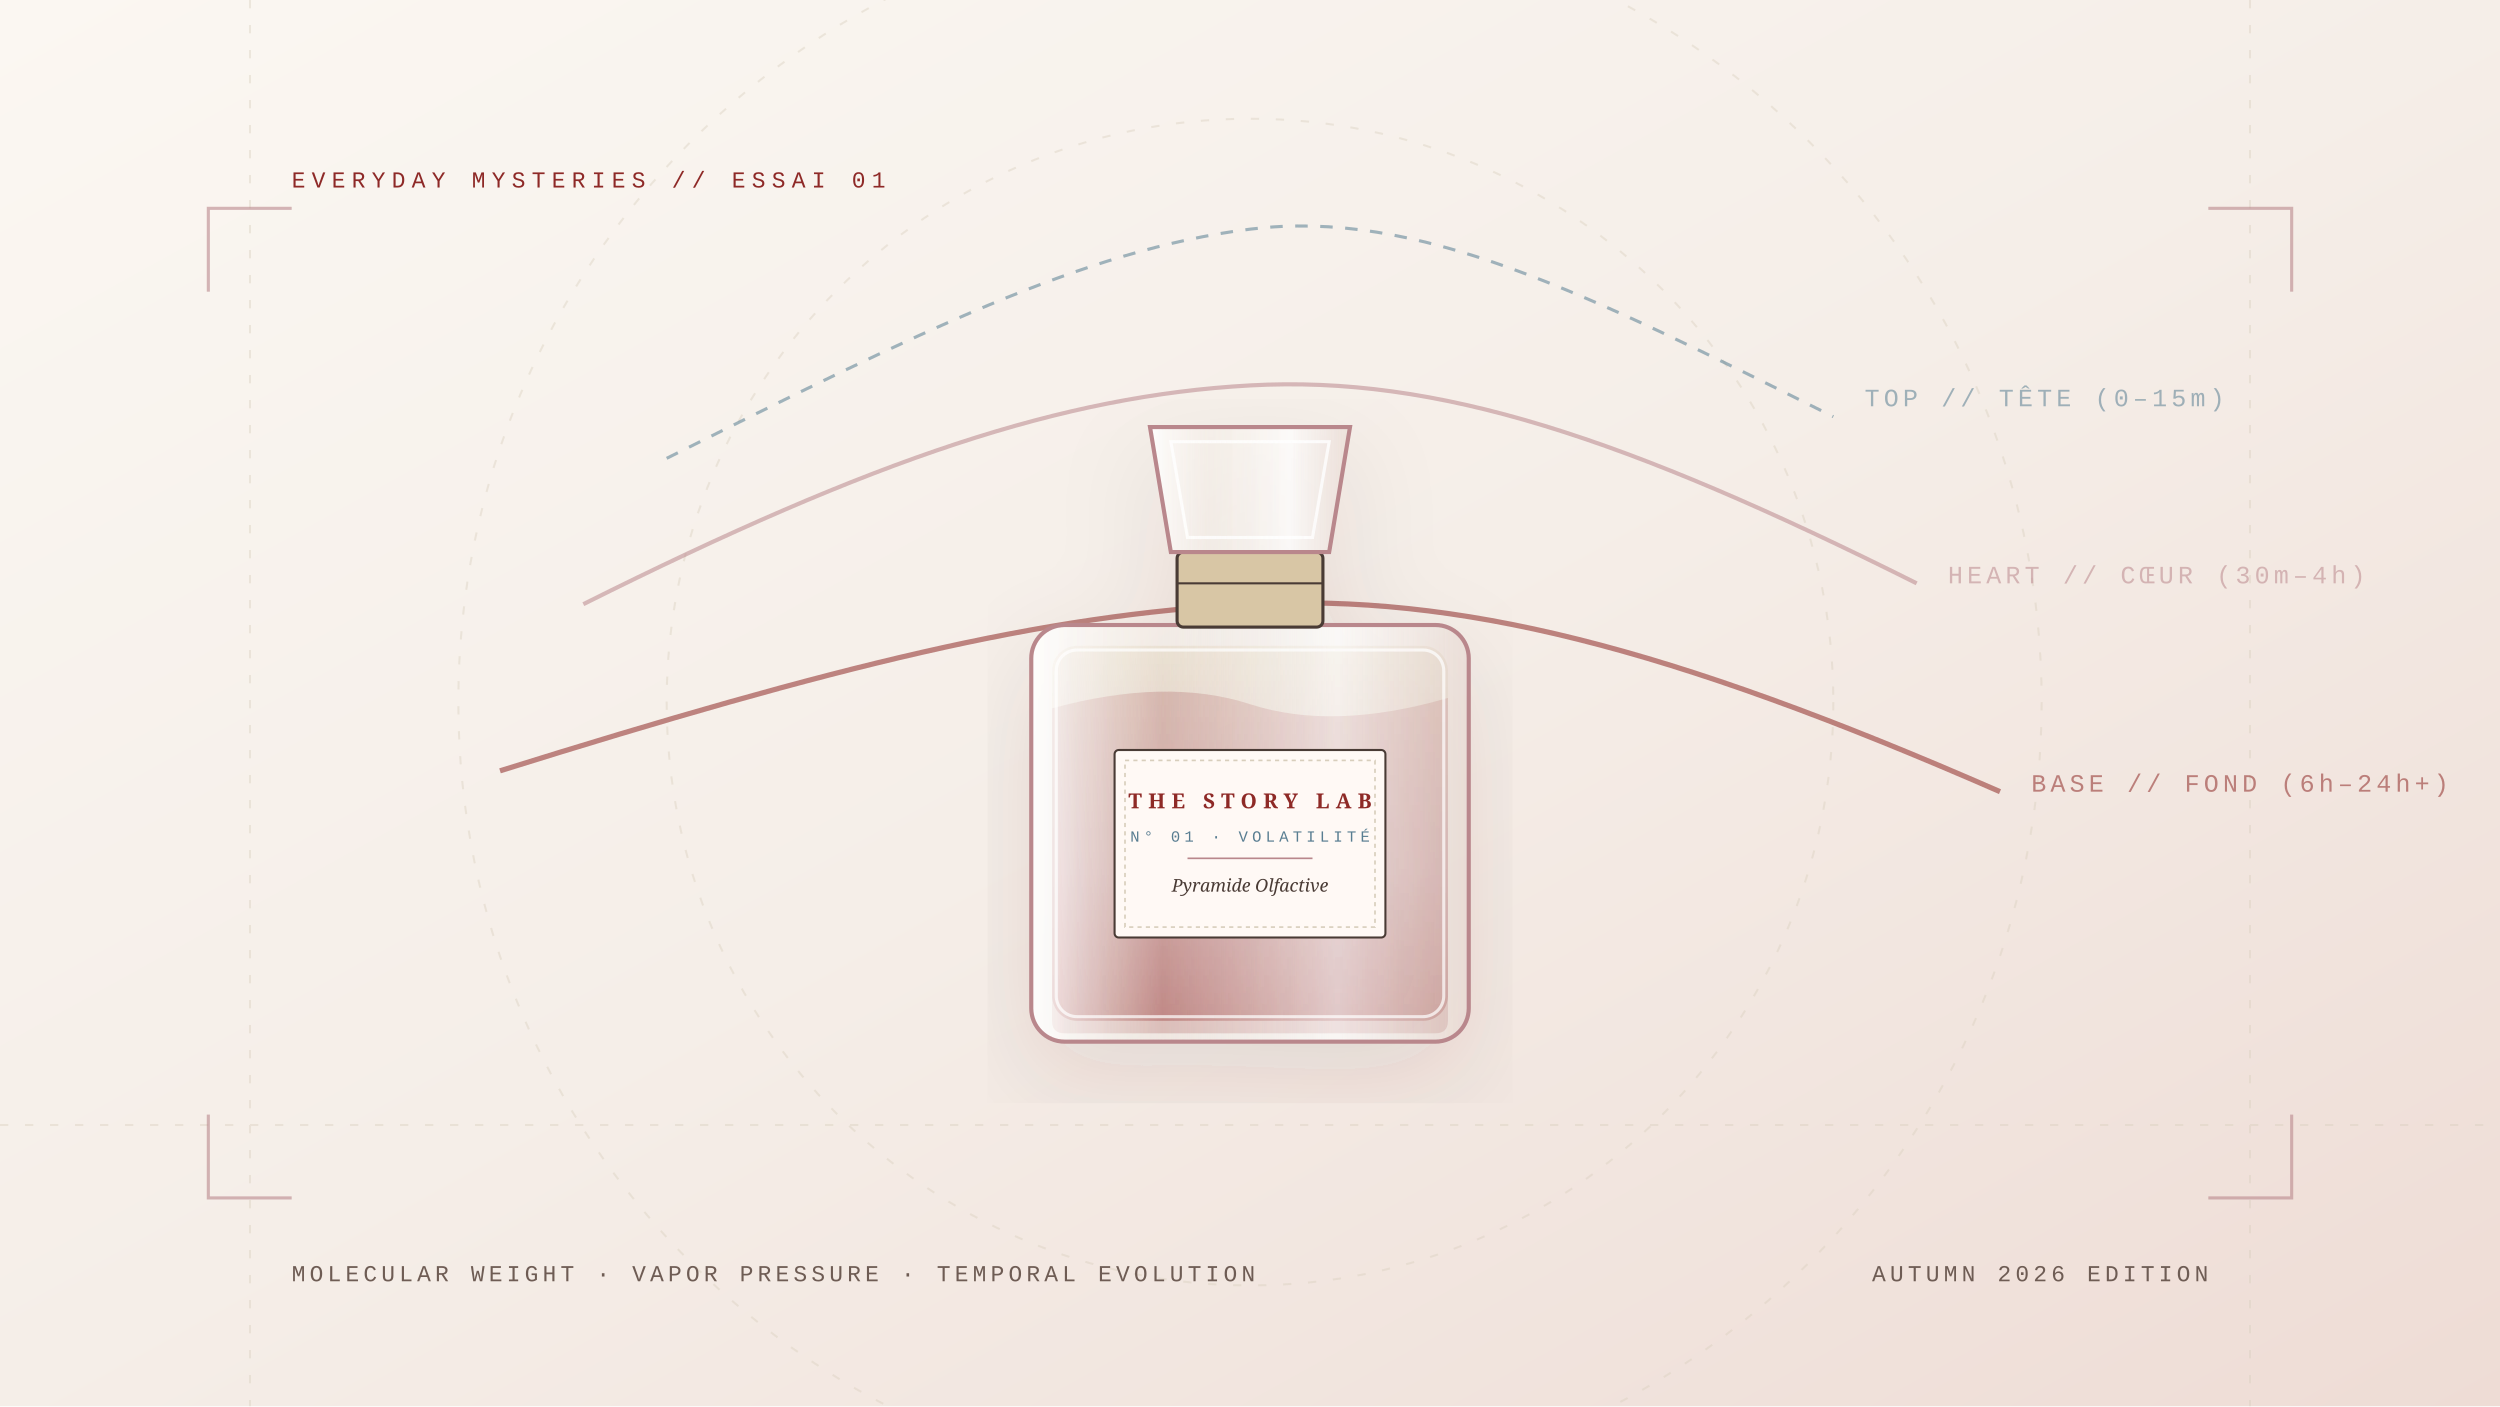
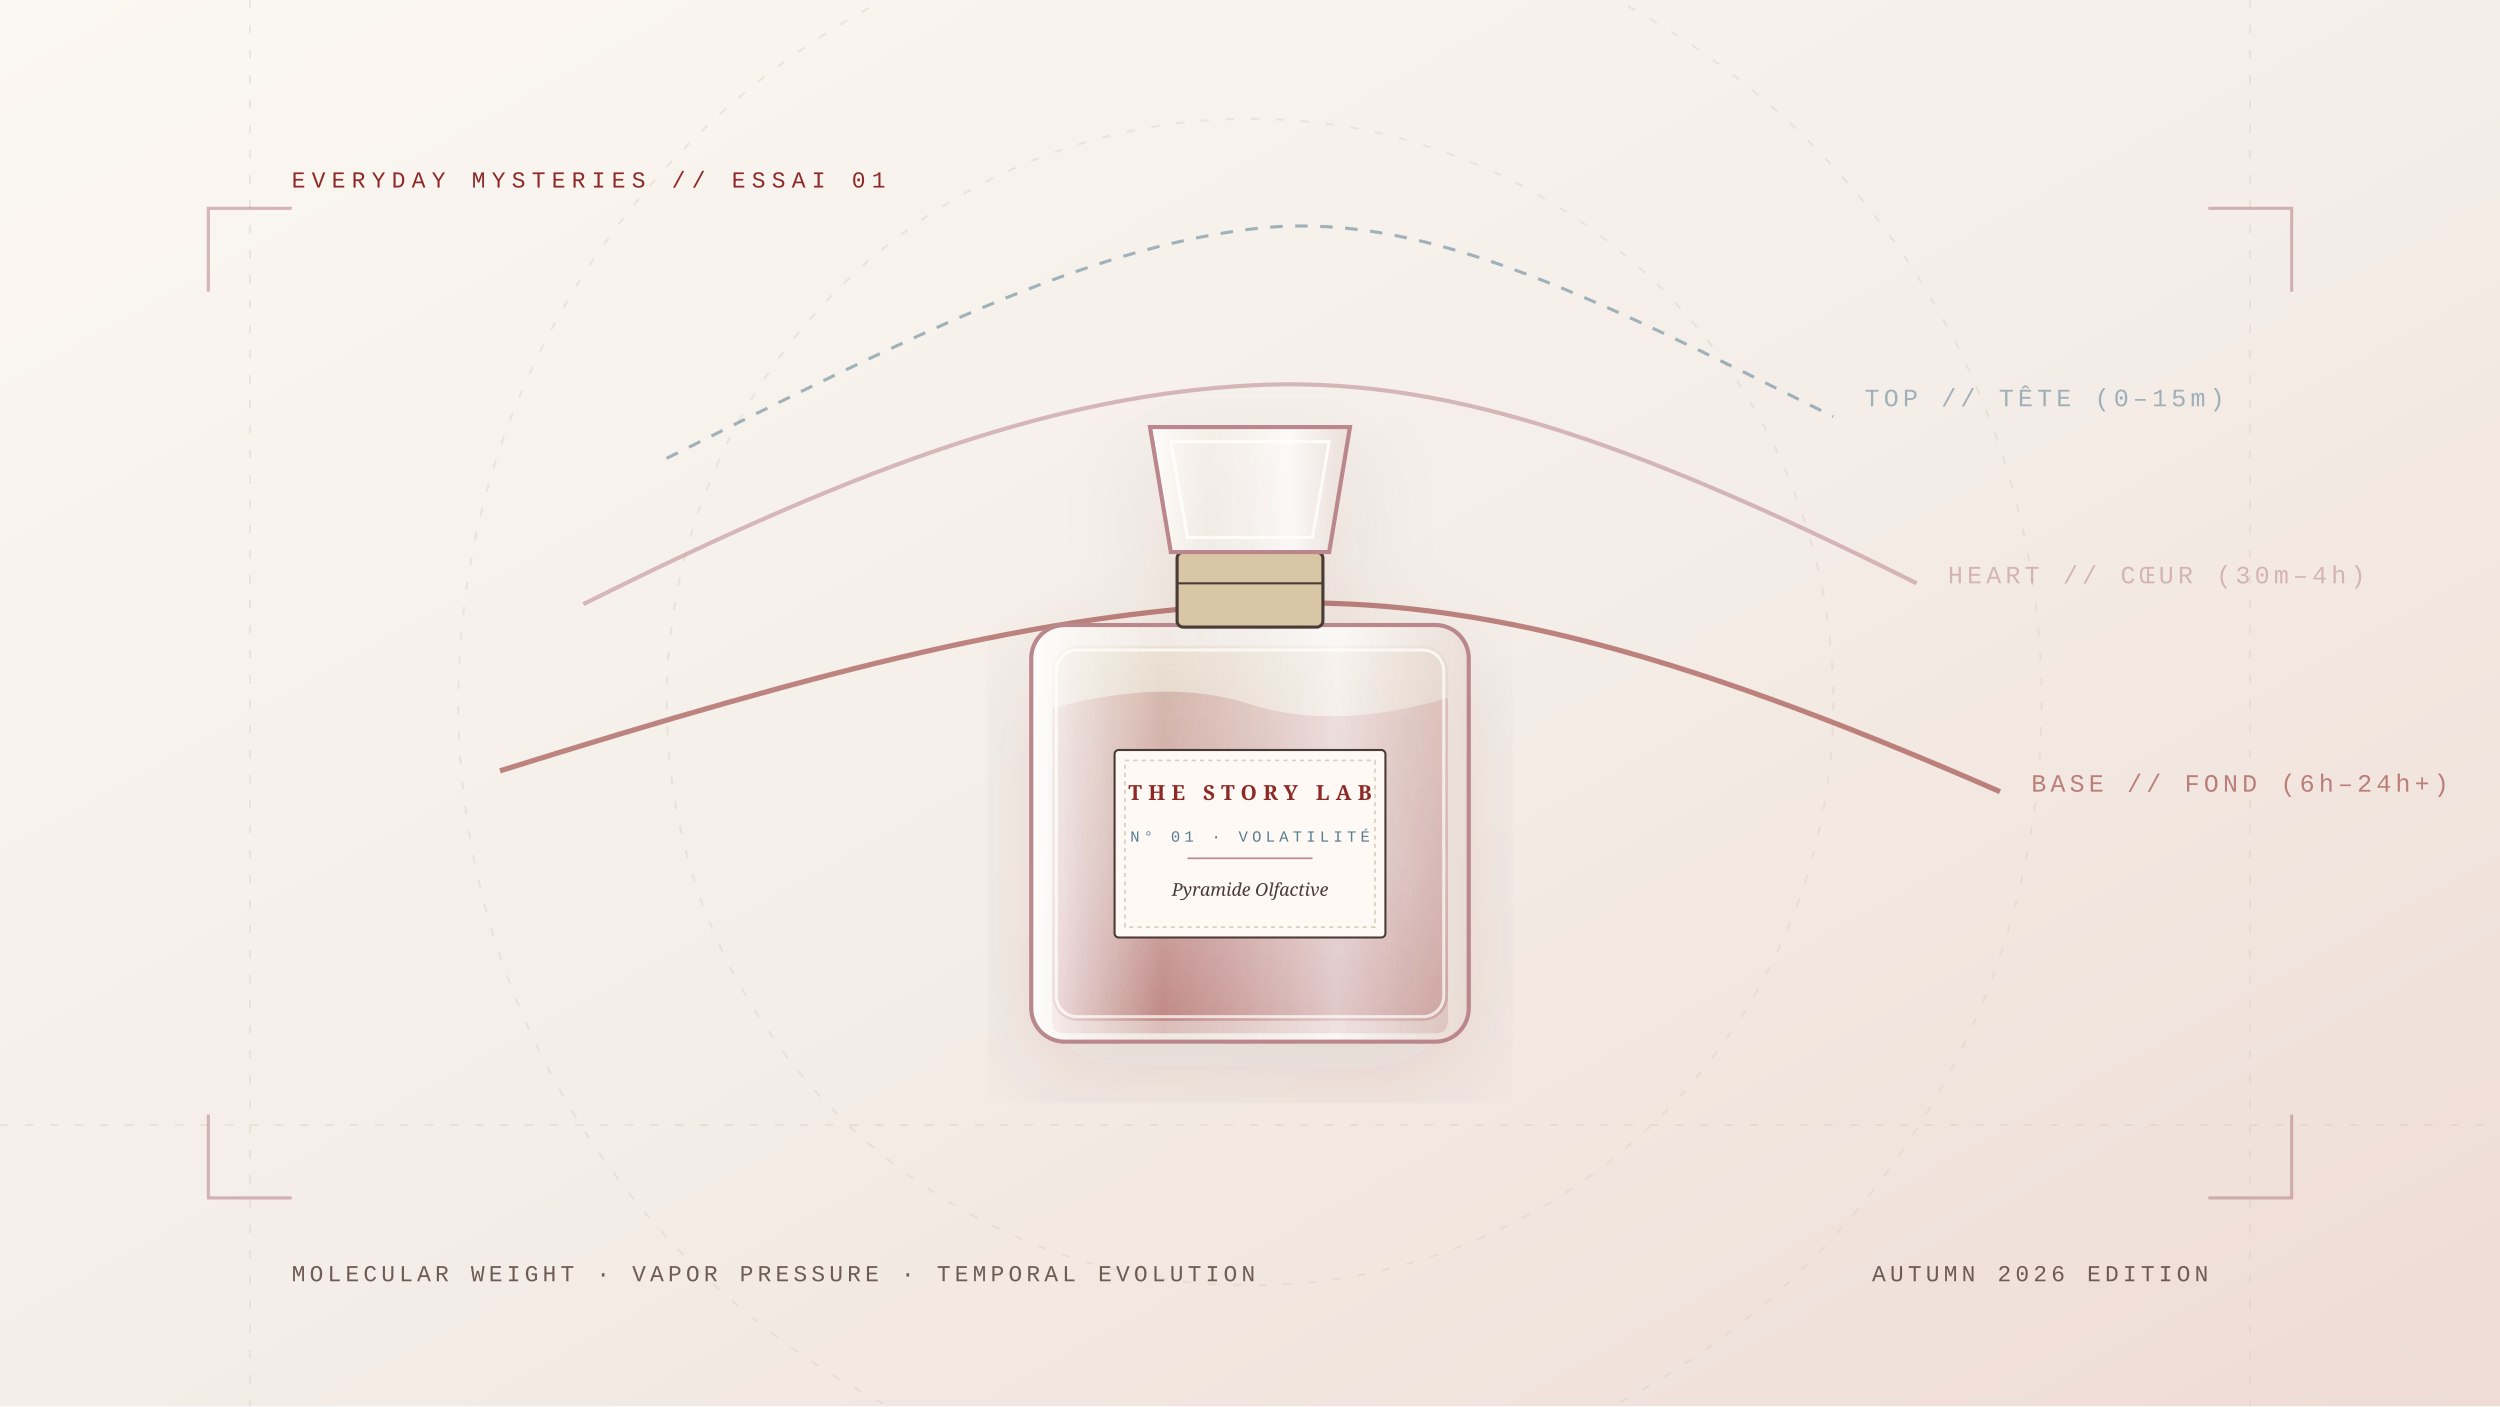
<svg xmlns="http://www.w3.org/2000/svg" viewBox="0 0 1200 675" width="100%" height="100%" preserveAspectRatio="xMidYMid meet">
  <defs>
    <linearGradient id="bgGrad" x1="0%" y1="0%" x2="100%" y2="100%">
      <stop offset="0%" stop-color="#FBF7F2" />
      <stop offset="50%" stop-color="#F5EEE8" />
      <stop offset="100%" stop-color="#EEDCD5" />
    </linearGradient>
    <linearGradient id="glassGrad" x1="0%" y1="0%" x2="100%" y2="0%">
      <stop offset="0%" stop-color="rgba(255, 255, 255, 0.9)" />
      <stop offset="30%" stop-color="rgba(245, 238, 232, 0.4)" />
      <stop offset="70%" stop-color="rgba(255, 255, 255, 0.7)" />
      <stop offset="100%" stop-color="rgba(230, 215, 208, 0.6)" />
    </linearGradient>
    <linearGradient id="liquidGrad" x1="0%" y1="100%" x2="0%" y2="0%">
      <stop offset="0%" stop-color="#8E2927" stop-opacity="0.75" />
      <stop offset="40%" stop-color="#B9878C" stop-opacity="0.65" />
      <stop offset="100%" stop-color="#D8C6A5" stop-opacity="0.5" />
    </linearGradient>
    <filter id="subtleShadow" x="-10%" y="-10%" width="120%" height="120%">
      <feDropShadow dx="0" dy="16" stdDeviation="24" flood-color="#493A34" flood-opacity="0.12" />
    </filter>
  </defs>
  <rect width="1200" height="675" fill="url(#bgGrad)" />
  <g stroke="#D8CEBC" stroke-width="1" opacity="0.4" stroke-dasharray="4,8">
    <line x1="120" y1="0" x2="120" y2="675" />
    <line x1="1080" y1="0" x2="1080" y2="675" />
    <line x1="0" y1="540" x2="1200" y2="540" />
    <circle cx="600" cy="337" r="280" fill="none" />
    <circle cx="600" cy="337" r="380" fill="none" />
  </g>
  <g stroke="#B9878C" stroke-width="1.5" fill="none" opacity="0.6">
    <path d="M 140 100 L 100 100 L 100 140" />
    <path d="M 1060 100 L 1100 100 L 1100 140" />
    <path d="M 140 575 L 100 575 L 100 535" />
    <path d="M 1060 575 L 1100 575 L 1100 535" />
  </g>
  <g fill="none" opacity="0.55">
    <path d="M 320 220 C 440 160, 520 120, 600 110 C 680 100, 760 140, 880 200" stroke="#587D91" stroke-width="1.5" stroke-dasharray="6,6" />
    <text x="895" y="195" font-family="'Courier New', monospace" font-size="12" fill="#587D91" letter-spacing="2">TOP // TÊTE (0–15m)</text>
    <path d="M 280 290 C 420 220, 510 190, 600 185 C 690 180, 780 210, 920 280" stroke="#B9878C" stroke-width="2" />
    <text x="935" y="280" font-family="'Courier New', monospace" font-size="12" fill="#B9878C" letter-spacing="2">HEART // CŒUR (30m–4h)</text>
    <path d="M 240 370 C 400 320, 500 295, 600 290 C 700 285, 800 310, 960 380" stroke="#8E2927" stroke-width="2.5" />
    <text x="975" y="380" font-family="'Courier New', monospace" font-size="12" fill="#8E2927" letter-spacing="2">BASE // FOND (6h–24h+)</text>
  </g>
  <g filter="url(#subtleShadow)" transform="translate(600, 360)">
    <rect x="-95" y="-50" width="190" height="180" rx="12" fill="url(#liquidGrad)" />
    <path d="M -95 -20 Q -40 -35 0 -22 T 95 -25 L 95 130 Q 95 136 89 136 L -89 136 Q -95 136 -95 130 Z" fill="#8E2927" opacity="0.35" />
    <rect x="-105" y="-60" width="210" height="200" rx="16" fill="url(#glassGrad)" stroke="#B9878C" stroke-width="2" />
    <rect x="-93" y="-48" width="186" height="176" rx="10" fill="none" stroke="rgba(255,255,255,0.7)" stroke-width="1.5" />
    <rect x="-35" y="-95" width="70" height="36" fill="#D8C6A5" stroke="#493A34" stroke-width="1.5" rx="3" />
    <line x1="-35" y1="-80" x2="35" y2="-80" stroke="#493A34" stroke-width="1" />
    <polygon points="-48,-155 48,-155 38,-95 -38,-95" fill="url(#glassGrad)" stroke="#B9878C" stroke-width="2" />
    <polygon points="-38,-148 38,-148 30,-102 -30,-102" fill="none" stroke="rgba(255,255,255,0.8)" stroke-width="1.5" />
    <rect x="-65" y="0" width="130" height="90" fill="#FFF9F5" stroke="#493A34" stroke-width="1" rx="2" />
    <rect x="-60" y="5" width="120" height="80" fill="none" stroke="#D8CEBC" stroke-width="0.8" stroke-dasharray="2,2" />
-     <text x="0" y="28" font-family="Georgia, serif" font-size="10" font-weight="bold" fill="#8E2927" text-anchor="middle" letter-spacing="3">THE STORY LAB</text>
+     <text x="0" y="24" font-family="Georgia, serif" font-size="10" font-weight="bold" fill="#8E2927" text-anchor="middle" letter-spacing="3">THE STORY LAB</text>
    <text x="0" y="44" font-family="'Courier New', monospace" font-size="7.5" fill="#587D91" text-anchor="middle" letter-spacing="2">N° 01 · VOLATILITÉ</text>
    <line x1="-30" y1="52" x2="30" y2="52" stroke="#B9878C" stroke-width="0.8" />
-     <text x="0" y="68" font-family="Georgia, serif" font-style="italic" font-size="8.5" fill="#493A34" text-anchor="middle">Pyramide Olfactive</text>
+     <text x="0" y="70" font-family="Georgia, serif" font-style="italic" font-size="8.5" fill="#493A34" text-anchor="middle">Pyramide Olfactive</text>
  </g>
  <g font-family="'Courier New', monospace" fill="#493A34">
    <text x="140" y="90" font-size="11" letter-spacing="3" fill="#8E2927">EVERYDAY MYSTERIES // ESSAI 01</text>
    <text x="140" y="615" font-size="11" letter-spacing="2" fill="#6E5C54">MOLECULAR WEIGHT · VAPOR PRESSURE · TEMPORAL EVOLUTION</text>
    <text x="1060" y="615" font-size="11" letter-spacing="2" fill="#6E5C54" text-anchor="end">AUTUMN 2026 EDITION</text>
  </g>
</svg>
